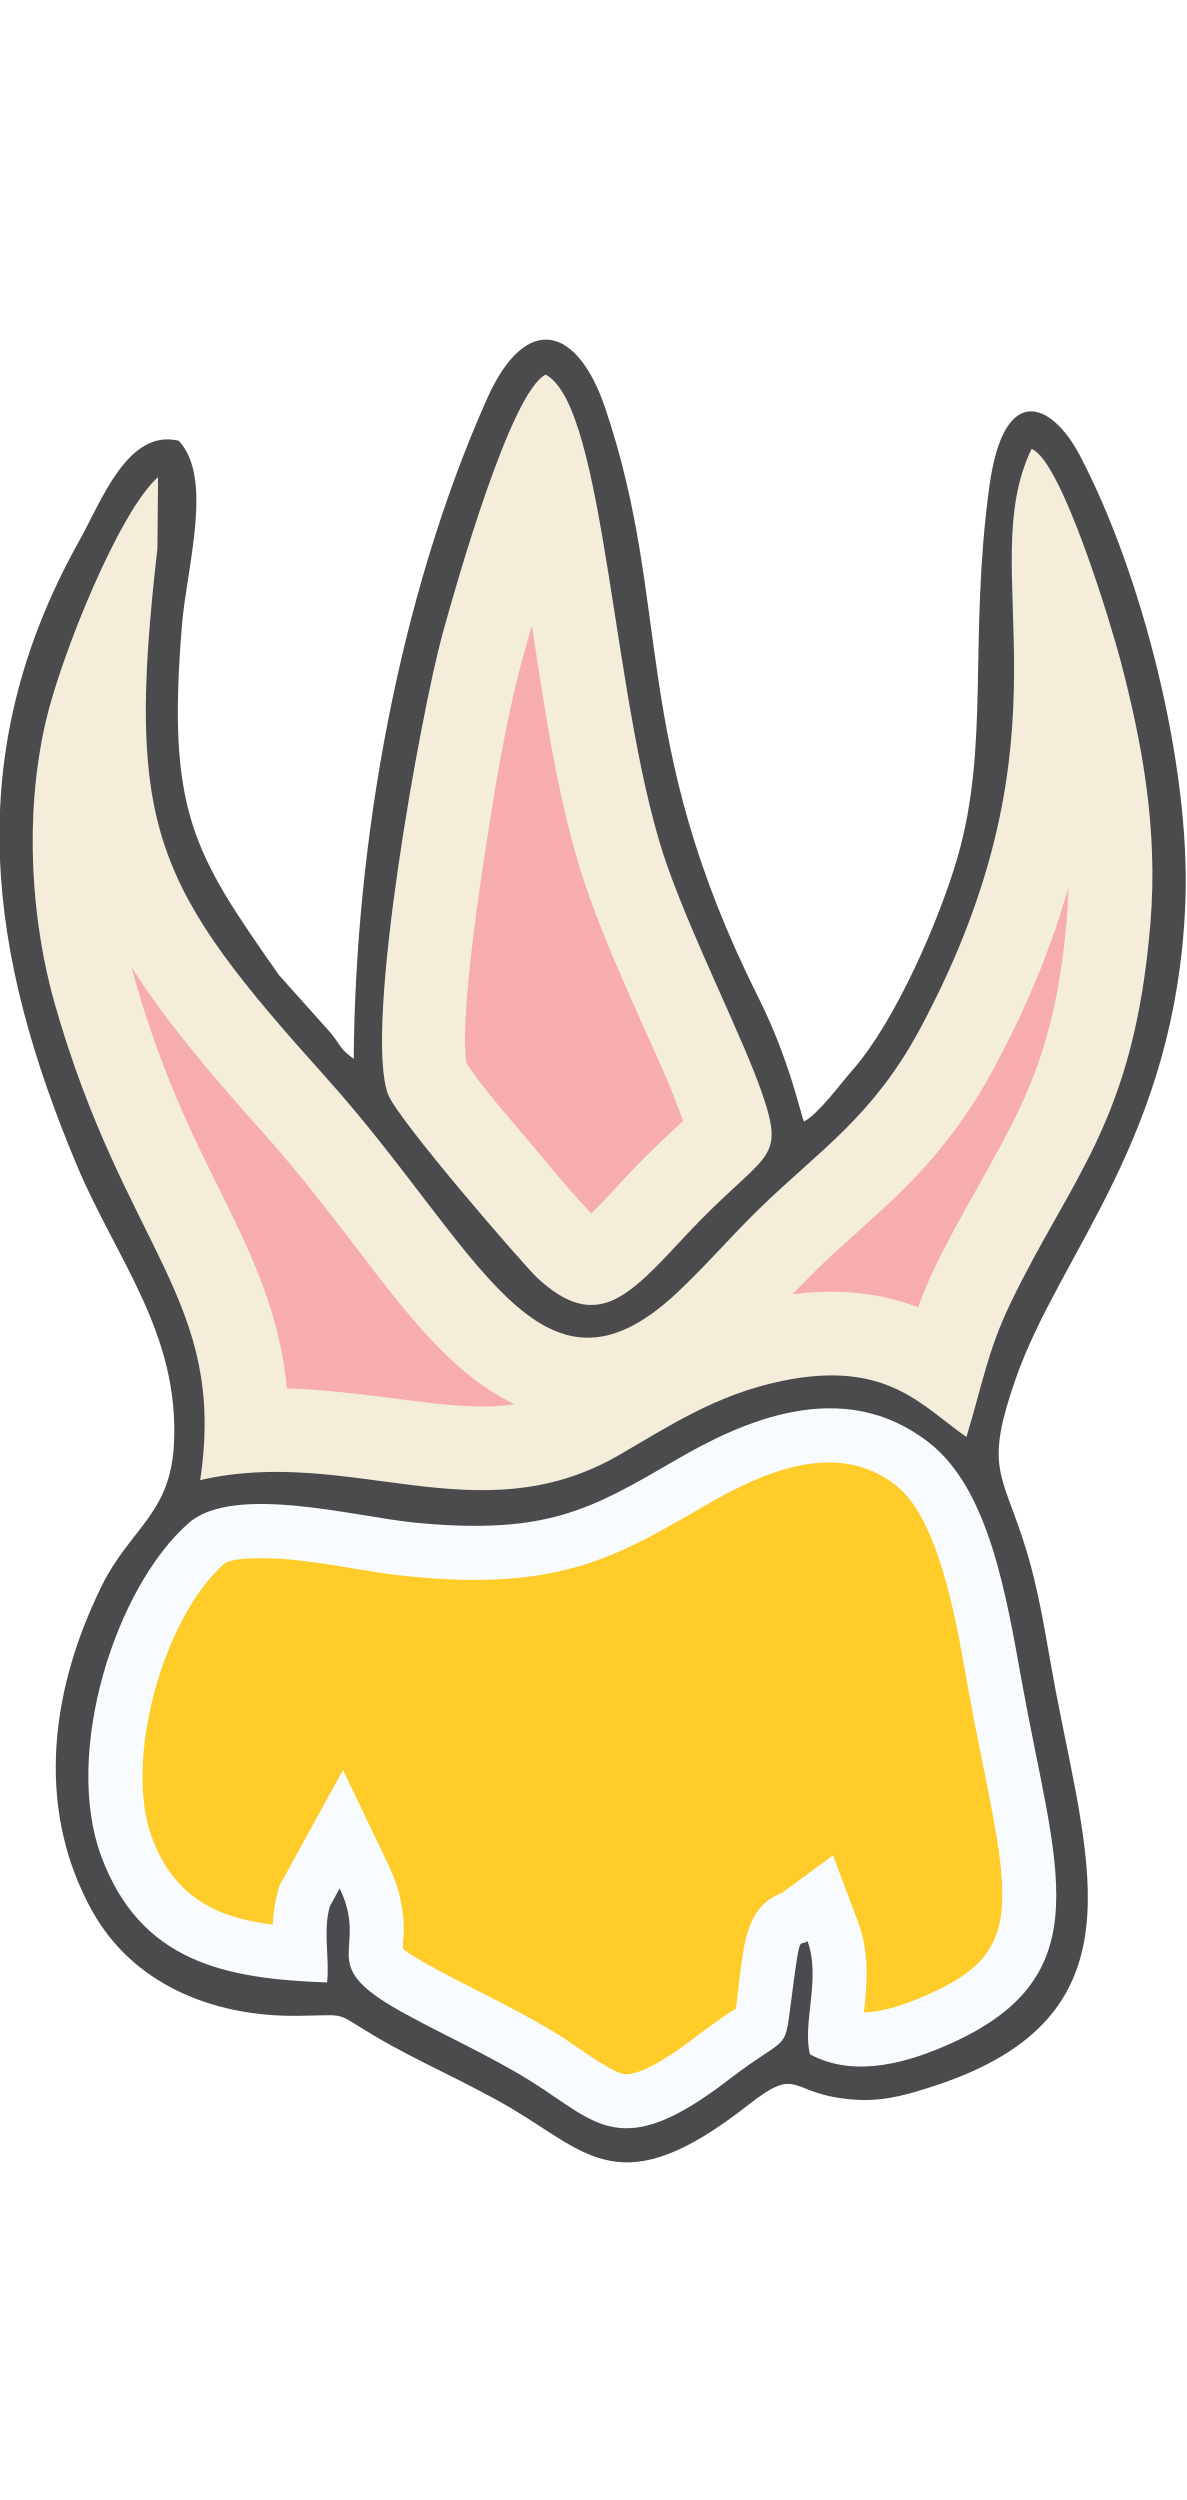
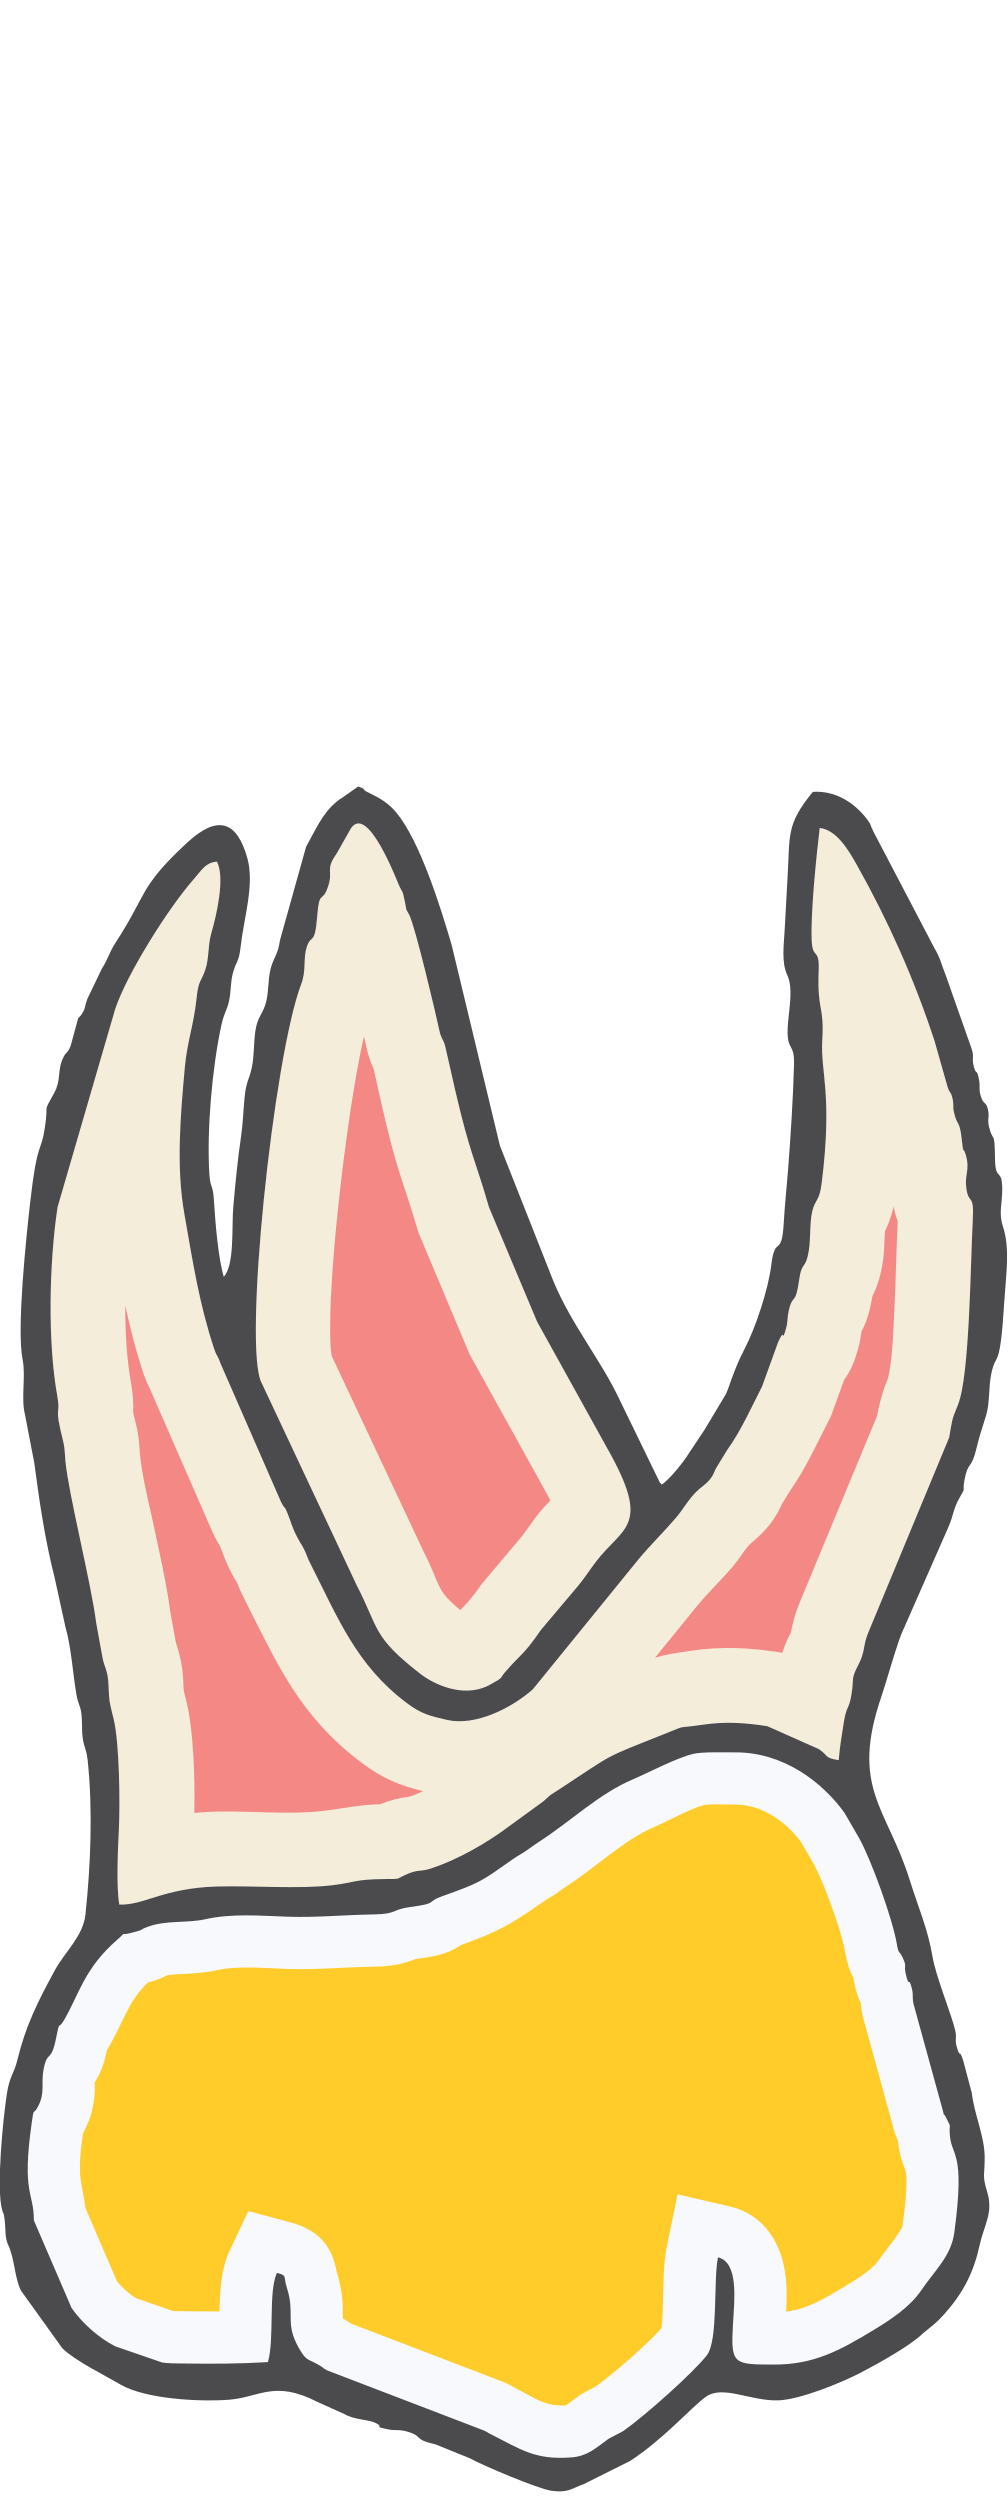
- <svg xmlns="http://www.w3.org/2000/svg" xml:space="preserve" width="979px" height="2062px" version="1.1" style="shape-rendering:geometricPrecision; text-rendering:geometricPrecision; image-rendering:optimizeQuality; fill-rule:evenodd; clip-rule:evenodd" viewBox="0 0 979 2063.17">
+ <svg xmlns="http://www.w3.org/2000/svg" xml:space="preserve" width="831px" height="2062px" version="1.1" style="shape-rendering:geometricPrecision; text-rendering:geometricPrecision; image-rendering:optimizeQuality; fill-rule:evenodd; clip-rule:evenodd" viewBox="0 0 831 2062.4">
  <defs>
    <style type="text/css">
   
    .fil4 {fill:#4B4B4D}
    .fil1 {fill:#FFCC29}
-     .fil3 {fill:#F7ADAF}
-     .fil2 {fill:#F3EDD9}
-     .fil0 {fill:#F8FBFF}
+     .fil3 {fill:#F48884}
+     .fil2 {fill:#F4EDDA}
+     .fil0 {fill:#F8F9FD}
   
  </style>
  </defs>
  <g id="pulpotomy">
-     <path id="crown" class="fil0" d="M668.24 1695.4c38.12,20.58 83.95,5.44 115.79,-8.82 126.19,-56.47 86.57,-145.23 59.03,-298.39 -13.15,-73.12 -27.24,-158.32 -75.85,-196.98 -72.48,-57.64 -157.84,-16.48 -209.68,13.64 -69.72,40.51 -106.14,62.48 -216.46,51.64 -47.63,-4.68 -148.48,-32.23 -185.72,0.51 -60.84,53.46 -103.54,189.93 -72.14,274.71 32.33,87.26 101.75,101.4 186.41,104.34 2.29,-19.54 -3.55,-42.4 2.29,-62.82l8.15 -14.85c25.09,52.48 -22.01,61.24 50.39,101.54 36.78,20.48 73.95,36.61 108.79,58.54 53.22,33.49 73.23,66.05 161.42,-1.85 53.41,-41.11 45.63,-18.87 53.19,-74.77 6.58,-48.72 5.12,-34.61 12.26,-39.86 11.39,30.4 -4.62,68.6 2.13,93.42z" />
-     <g id="_1750673615104">
-       <path class="fil1" d="M712.6 1660.82c18.65,-0.58 39.3,-8.71 53.21,-14.94 36.2,-16.2 58.8,-33.71 60.84,-74.47 1.17,-23.25 -3.15,-49.09 -7.32,-71.91 -6.31,-34.55 -13.94,-68.83 -20.16,-103.42 -8.38,-46.61 -22.14,-140.08 -59.72,-169.96 -49.58,-39.43 -112.11,-10.26 -159.51,17.29 -33.37,19.39 -65.58,38.46 -102.95,49.34 -45.67,13.29 -93.36,12.73 -140.29,8.12 -31.6,-3.11 -62.92,-10.43 -94.77,-13.58 -10.73,-1.07 -48.3,-3.61 -57.18,3.23 -50.16,44.09 -83.23,162.23 -59.72,225.7 18.89,50.98 55.31,66.57 99.78,72.13 0.41,-9.2 1.62,-18.28 4.23,-27.4l1.37 -4.8 52.38 -95.43 37.5 78.43c7.79,16.28 12.24,32.94 12.64,51.02 0.13,5.85 -0.67,12.15 -0.85,17.91 5.4,4.58 15.7,10.45 20.06,12.88 36.77,20.46 75.13,37.27 110.85,59.76 10.49,6.6 40.07,28.97 51.29,30.87 15.42,2.61 48.34,-21.97 59.18,-30.31 9.18,-7.07 18.53,-13.79 28.16,-20.22 1.69,-1.13 3.59,-2.32 5.47,-3.54 1.09,-7.14 1.72,-15.42 2.56,-21.65 3.86,-28.59 5.17,-62.62 35.34,-73.71l42.22 -31 20.66 55.18c8.26,22.05 7.94,44.29 5.58,67.3 -0.17,1.72 -0.49,4.27 -0.85,7.18z" />
+     <path id="crown" class="fil0" d="M592.21 1862.22c17.23,4 13.57,35.15 12.42,54.51 -2.03,34.18 0.24,33.89 34.18,33.93 32.15,0.04 53.61,-11.43 80.44,-27.65 15.39,-9.3 31.16,-19.58 40.79,-33.78 11.02,-16.23 24.51,-27.99 27.12,-47.34 9.18,-67.89 -2.19,-62.28 -3.64,-80.31 -0.96,-11.83 1.84,-4.28 -2.71,-13.81 -3.78,-7.91 -0.84,2.2 -3.12,-6.76l-23.58 -85.73c-2.15,-7.04 -0.35,-8.49 -1.97,-14.95 -2.73,-10.85 -2.1,0.67 -4.96,-11.68 -1.93,-8.37 1.29,-5.18 -2.62,-13.75 -2.76,-6.07 -3.24,-1.94 -4.81,-11.24 -3.52,-20.86 -21.02,-68.95 -30.83,-86.83l-12.28 -21.21c-18.59,-25.94 -50.92,-50.16 -90.06,-49.97 -8.72,0.04 -26.9,-0.61 -34.7,1.23 -14.09,3.34 -36.55,15.36 -50.18,21.17 -28.03,11.96 -51.49,34.9 -77.07,51.33 -4.58,2.95 -6.37,4.51 -10.66,7.43 -4.41,3 -7.07,4.22 -10.94,6.94 -26.78,18.81 -26.48,19.21 -58.63,30.68 -13.49,4.82 -2.11,5.6 -26.28,8.83 -15.17,2.04 -10.13,5.77 -30.38,6.08 -23.58,0.36 -47.51,2.69 -70.29,1.88 -23.78,-0.85 -46.53,-2.79 -68.21,2.09 -14.87,3.35 -32.09,0.65 -47.01,6.08 -9.57,3.48 -0.76,1.68 -13.4,5 -12.32,3.24 -2.94,-2.2 -11.79,5.46 -27.97,24.21 -31.78,45.54 -44.6,67.18 -4.14,7 -3.54,0.09 -5.8,12.13 -4.46,23.8 -7.34,11.27 -10.63,27.28 -2.57,12.51 1.57,19.74 -4.96,31.8 -3.93,7.25 -3.01,-0.83 -4.99,13.18 -8.3,58.7 1.82,56.68 1.81,80.34l31.15 72.34c8.72,12.24 21.82,24.25 35.98,31.53l38.81 13.37c3.95,0.75 12.68,0.7 17.13,0.77 23.59,0.33 46.33,0.32 70.01,-1.13 5.57,-19.25 0.14,-58.19 7.44,-73.62 8.95,2.4 4.95,2.27 8.3,12.69 6.91,21.51 -2.14,28.52 9.87,49.47 6.42,11.2 6.97,8.21 17.05,14.24 4.09,2.45 1.72,1.63 5.99,3.98l129.47 49.63c5.26,2.52 1.23,0.86 6.64,3.57 23.93,12.02 35.66,20.98 65.7,18.64 13.01,-1.02 19.52,-7.34 29.12,-14.27 0.43,-0.31 1,-0.8 1.45,-1.09l11.94 -6.26c17.54,-12.26 57.64,-47.91 69.1,-62.58 9.58,-12.28 5.23,-61.54 9.19,-80.82z" />
+     <g id="_3232302369904">
+       <path class="fil1" d="M736.03 1752.02l-23.33 -84.84c-1.54,-5.19 -2.28,-9.68 -2.63,-14.63 -2.1,-4.39 -3.71,-9.16 -4.87,-14.18 -0.56,-2.43 -1,-4.78 -1.3,-7.12 -3.51,-6.18 -5.34,-12.71 -6.64,-20.41 -2.92,-17.29 -17.35,-57.08 -25.91,-72.9l-10.84 -18.73c-12.5,-16.66 -32.31,-30.57 -53.72,-30.46 -7.52,0.03 -18.29,-0.71 -25.72,0.25 -12.05,3.09 -30.52,13.59 -42.46,18.68 -23.54,10.05 -48.42,33.66 -70.69,47.96 -3.3,2.12 -6.44,4.57 -9.7,6.79 -3.39,2.31 -7.13,4.27 -10.41,6.58 -26.84,18.85 -36.99,24.56 -67.6,35.54 -11.27,7.78 -22.55,9.57 -36.37,11.42 -0.3,0.05 -0.63,0.09 -0.94,0.14 -12.56,4.77 -20.82,6.11 -34.51,6.32 -24.21,0.36 -48.21,2.72 -72.48,1.85 -17.67,-0.63 -39.97,-2.8 -57.22,1.08 -10.32,2.32 -20.2,2.69 -30.67,3.24 -2.61,0.14 -7.84,0.32 -10.6,1.14 -4.93,2.73 -9.88,4.25 -15.55,5.78 -16.65,16.07 -20.46,33.39 -32.35,53.47 -0.43,0.73 -0.87,1.44 -1.32,2.15 -2.08,9.94 -4.82,18.63 -10.17,26.73 -0.01,1.98 0.09,4.31 0.07,5.54 -0.27,12.78 -3.04,24.07 -9.17,35.37 -0.17,0.32 -0.35,0.64 -0.53,0.96 -1.61,11.54 -3.63,27.4 -1.94,38.5 1.33,8.74 3.08,15.36 3.95,23.36l26.1 60.61c4.38,5.3 10.14,10.42 15.96,13.86l30.57 10.53c2.82,0.11 5.8,0.04 8.51,0.08 9.82,0.14 19.63,0.22 29.44,0.14 0.34,-16.82 1.18,-34.86 8.44,-50.22l15.39 -32.55 34.76 9.35c22.28,6 34.32,18.66 38.17,41.24 3.09,9.66 4.68,19.13 4.97,29.25 0.07,2.63 -0.15,6.09 0.05,8.85 0.98,0.54 1.97,1.11 2.97,1.71 1.34,0.8 2.63,1.62 3.88,2.47l126.49 48.49 1.56 0.75c2.53,1.21 4.89,2.41 7.19,3.84 0.07,0.03 0.13,0.06 0.2,0.1 15.99,8.03 24.1,15.27 41.72,14.26 2.54,-1.61 5.57,-4.14 7.95,-5.91 1.16,-0.89 2.32,-1.75 3.55,-2.56l1.78 -1.17 11.25 -5.91c14.88,-10.77 41.25,-33.44 54.24,-48.11 1.12,-7.1 1.16,-17.85 1.32,-23.8 0.4,-14.03 0.31,-29.64 3.13,-43.35l8.89 -43.28 43.05 9.97c28.8,6.68 43.4,31.27 46.24,59.09 0.96,9.36 0.72,18.47 0.21,27.66 18.1,-2.28 32.2,-10.97 48.57,-20.86 8.2,-4.96 22.12,-13.28 27.43,-21.1 2.98,-4.39 19.48,-24.57 20.07,-28.92 1.4,-10.35 4.72,-34.13 2.62,-44.58 -0.29,-1.44 -1.04,-3.13 -1.54,-4.49 -2.62,-7.14 -4.28,-13.95 -4.94,-21.53 -1.66,-3.3 -3.01,-6.98 -3.97,-11.05 -0.19,-0.82 -0.39,-1.63 -0.6,-2.44z" />
    </g>
-     <path id="root" class="fil2" d="M37.5 595.43c-18.41,79.49 -11.51,166.71 7.52,233.34 58.15,203.64 142.2,243.9 119.91,392.71 123.92,-28.58 229.02,46.69 345.59,-20.62 40.99,-23.67 79.97,-49.92 134.42,-61.2 86.4,-17.89 115.25,20.36 152.32,46.22 13.07,-42.78 17.4,-70.59 35.83,-109.19 50.24,-105.22 102.38,-150.05 116,-314.4 6.53,-78.81 -7.05,-149.97 -24.7,-217.35 -7.47,-28.54 -48.56,-165.22 -73.36,-174.43 -48.8,101.81 40.96,230.23 -91.92,478.36 -38.96,72.75 -83.4,100.64 -132.22,148.15 -24.85,24.19 -45,47.98 -68.91,70.31 -113.46,105.92 -163.04,-37.59 -288.84,-177.67 -142.56,-158.76 -166.14,-204.61 -139.54,-436.76l0.57 -59.14c-32.22,28.38 -80.15,147.59 -92.67,201.67zm412.56 -286.26c-28.94,14.39 -73.6,172.35 -84.76,212.63 -18.21,65.78 -65.77,327.48 -45.28,381.4 7.91,20.84 112.4,141.38 122.83,151.11 50,46.61 76.78,14.52 123.26,-35.22 65.44,-70.03 82.81,-58.39 62.2,-117.73 -15.83,-45.59 -54.2,-120.49 -77.29,-184.94 -46.37,-129.43 -50.71,-380.27 -100.96,-407.25z" />
-     <g id="_1750673609680">
-       <path class="fil3" d="M881.54 732.06c-14.24,50.44 -34.77,99.44 -61.54,149.42 -20.21,37.74 -44.27,69.69 -74.54,99.86 -22.68,22.61 -47.45,42.87 -70.39,65.19 -7.26,7.07 -14.31,14.32 -21.3,21.63 35.26,-4.55 70.13,-2.24 103.63,10.74 3.82,-10.5 8.15,-21.09 13.35,-31.98 22,-46.07 50.08,-88.76 71.51,-134.54 23.61,-50.44 33.4,-100.47 37.99,-155.8 0.68,-8.23 1.1,-16.4 1.29,-24.52zm-457.16 426.83c-18.15,-8.66 -36.12,-21.31 -53.75,-38.04 -27.35,-25.96 -51.2,-57.53 -74.1,-87.45 -25.46,-33.26 -50.77,-66.38 -78.78,-97.58 -47.87,-53.31 -83.58,-96.67 -109.42,-137.63 0.98,3.91 2.02,7.79 3.11,11.61 11.48,40.19 25.71,78.79 42.92,116.85 13.69,30.27 29.13,59.57 43.27,89.6 21.48,45.58 34.77,85.87 38.81,129.57 36.68,0.93 72.7,6.48 112.36,11.29 26.47,3.21 51.3,5.31 75.58,1.78zm14.26 -642.68c-2.77,9.69 -5.08,17.95 -6.76,24.02 -15.37,55.52 -25.68,121.25 -34.14,178.26 -4.67,31.5 -18.24,124.9 -13.06,158.87 12.95,20.25 36.69,46.82 51.38,64.32 16.16,19.25 34.03,41.41 51.64,59.72 10.08,-9.54 22.42,-23.57 27.93,-29.47 13.46,-14.4 27.41,-28.01 41.88,-41.38 1.77,-1.63 3.83,-3.45 5.96,-5.35 -0.15,-0.4 -0.28,-0.8 -0.42,-1.18 -9.29,-26.78 -22.22,-54.02 -33.77,-79.96 -15.29,-34.34 -30.61,-68.94 -43.29,-104.34 -24.73,-69.01 -36.03,-150.37 -47.35,-223.51z" />
+     <path id="root" class="fil2" d="M178.84 710.77c-9.76,1.11 -12.07,6.59 -18.99,14.41 -20.89,23.62 -55.06,78.02 -64.85,107.05l-47.62 163.69c-7.05,47.1 -8.12,111.21 -0.3,155.18 3.47,19.55 -3.48,4.24 5.26,39.34 0.96,3.84 1.29,12.14 1.54,14.82 2.51,27.14 21.17,100.15 25.42,133.69l4.87 26.85c1.75,10.79 4.83,10.76 5.33,25.6 0.48,14.47 1.6,15.82 4.26,27.08 4.68,19.79 5.28,69.03 4.23,90.46 -0.82,16.81 -2.26,47.33 0.34,62.2 20.01,1.04 36.03,-13.58 80.68,-14.87 28.73,-0.82 67.67,2.27 94.94,-1.01 18.75,-2.26 18.28,-4.92 43.27,-5.12 14.13,-0.11 8.72,0.3 17.71,-3.73 10.31,-4.61 11.15,-1.9 20.66,-5.03 21.83,-7.17 46.52,-21.28 64.51,-34.95l28.25 -20.55c7.56,-6.92 3.86,-3.82 13.22,-9.95 46.42,-30.39 34.13,-24.64 87.13,-45.73 19.32,-7.68 7.03,-3.87 30.76,-7.35 19.67,-2.9 35.79,-1.52 53.46,1.18l42.41 18.86c8.06,5.26 4.31,7.33 16.51,9.16 0.91,-11.99 2.28,-18.08 3.75,-28.39 2.47,-17.41 4.4,-12.24 6.59,-24.85 2.61,-15.01 -0.8,-12.83 5.96,-25.6 5.59,-10.54 3.68,-16.15 8.08,-26.42l66.66 -160.76c3.04,-16.04 1.5,-12.86 7.29,-27.06 9.79,-24.04 10.33,-117.5 12.27,-153.12 1.18,-21.56 -3.34,-11.88 -5.28,-25.1 -1.77,-12.07 3.18,-15.3 -0.5,-27.96 -2.19,-7.55 -1.94,0.63 -3.24,-11.97 -1.8,-17.44 -3.82,-11.32 -6.5,-23.12 -1.33,-5.89 0.31,-6.11 -1.58,-12.95 -1.44,-5.19 -2.11,-2.15 -4.31,-10.2l-10.02 -35.34c-16.63,-51.01 -38.36,-99.71 -64.4,-145.97 -6.36,-11.31 -16.43,-28.69 -30.47,-30.19 -2.65,22.5 -7.67,70.37 -6.59,92.91 0.78,16.25 6.53,5.2 5.76,24.77 -1.37,34.62 4.75,27.6 2.94,57.75 -1.57,25.99 8.71,44.1 -0.49,117.72 -1.88,15 -5.32,12.96 -7.74,22.98 -2.19,9.06 -1.29,22.43 -2.78,32.04 -2.66,17.2 -5.78,8.14 -8.1,24.91 -3,21.57 -5.16,10.42 -8.57,25.14 -1.12,4.8 -0.79,9.72 -2.14,14.46 -4.16,14.51 -0.22,-2.78 -6.61,11.56l-13.23 36.53c-7.79,15.13 -17.58,37.01 -28.61,52.1l-8.97 14.65c-1.77,3.19 -2.15,4.86 -3.42,7.03 -3.92,6.66 -9.63,8.74 -15.37,15.27 -6.52,7.41 -9.19,12.84 -14.67,19.25 -9.61,11.28 -21.28,22.64 -30.76,34.09l-87.3 107.41c-17.26,15.3 -47.19,30.66 -70.91,25.22 -14.59,-3.35 -21.23,-5.03 -33.11,-13.93 -41.53,-31.13 -56.7,-70.02 -79.72,-115.42 -2.36,-4.66 -2.54,-6.22 -4.37,-10.09 -2.52,-5.35 -2.61,-4.39 -6.16,-11.08 -4.65,-8.75 -4.99,-12.38 -8.28,-20.31 -3.16,-7.62 -1.27,-1.23 -5.14,-8.88l-50.17 -114.82c-0.19,-0.58 -0.4,-1.26 -0.61,-1.82 -1.59,-4.27 -2.37,-3.53 -4.45,-9.79 -12.4,-37.36 -17.65,-72.22 -24.54,-111.15 -6.95,-39.27 -3.21,-81.16 0.33,-120.69 1.93,-21.51 7.45,-35.32 9.75,-57.57 1.57,-15.2 3.86,-13.31 7.21,-23.37 3.17,-9.49 2.04,-20.27 4.95,-30.19 4.09,-13.89 11.59,-45.78 4.57,-58.96zm110.64 -27.52l-11.81 20.85c-10.02,14.18 -2.36,13.55 -7.27,27.76 -4.71,13.66 -7.07,1.59 -8.79,23.88 -1.92,25.13 -5.04,14.21 -8.7,25.73 -3.06,9.65 -0.16,19 -4.54,30.51 -22.85,60.03 -48.35,301.9 -32.43,329.26l78.05 166.13c18.98,36.74 12.8,42.34 52.4,73.26 11.36,8.88 35.03,20.06 55.82,10.22 0.51,-0.24 1.14,-0.64 1.64,-0.9 12.15,-6.53 8.14,-5.18 12.6,-10.36 14.15,-16.41 14.72,-13.23 29.72,-34.99l30.86 -36.59c5.08,-6.18 8.85,-12.15 14.41,-19.5 21.58,-28.52 44.73,-28.42 13.1,-87.1l-60.83 -109.79c-0.27,-0.46 -0.58,-1.11 -0.83,-1.59l-39.58 -94.17c-11.45,-39.79 -15.37,-42.83 -27.78,-96.09l-8.39 -36.99c-1.83,-6.25 -3.2,-5.53 -4.69,-12.47 -2.8,-13.02 -19.95,-86.18 -24.99,-95.73 -3.46,-6.56 -1.58,-1.46 -3.49,-10.52 -2.24,-10.63 -1.25,-6.08 -4.37,-12.54 -2.2,-4.56 -26.09,-68.51 -40.11,-48.27z" />
+     <g id="_3232302353056">
+       <path class="fil3" d="M103.25 1076.94c-0.08,22.43 1.31,44.64 4.64,63.35 1.53,8.6 2.3,16.3 1.85,24.61 0.7,3.54 1.71,7.28 2.53,10.61 2.08,8.3 2.48,16 3.12,24.22 1.64,17.66 7.18,39.41 10.96,57.09 5.06,23.76 10.83,48.56 14,72.65l4.62 25.43c3.96,12.17 5.82,21.26 6.26,34.44 0.05,1.71 0.08,3.69 0.29,5.41 0.65,3.14 1.61,6.39 2.35,9.52 5.69,24.09 6.96,61.89 6.36,91.32 5.62,-0.54 11.27,-0.89 17,-1.05 28.64,-0.83 61.49,2.75 89.33,-0.6 17.1,-2.06 28.93,-5.04 46.88,-5.5 8.33,-3.39 15.81,-5.24 24.81,-6.39 3.47,-1.23 7.07,-2.72 10.69,-4.4 -19.48,-4.81 -33.13,-10.3 -50.5,-23.32 -51.69,-38.72 -69.85,-81.82 -97.78,-136.92 -1.98,-3.9 -3.52,-7.62 -5.14,-11.62 -1.69,-2.79 -3.29,-5.57 -4.84,-8.48 -4.16,-7.83 -6.41,-14.57 -9.35,-22.05 -1.65,-2.62 -3.19,-5.38 -4.66,-8.29l-0.78 -1.54 -51.99 -118.99 -0.13 -0.39c-2.32,-4.46 -4.18,-8.95 -5.82,-13.89 -6.12,-18.44 -10.76,-36.77 -14.7,-55.22zm436.98 290.67c9.58,-2.99 16.5,-3.85 30.26,-5.87 24.78,-3.64 47.21,-2.51 71.75,1.23l3.09 0.47c1.78,-5.72 4.15,-11.18 7,-16.77 1.86,-8.48 3.34,-15.27 6.94,-23.78l64.14 -154.69c2.23,-11.36 4.12,-18.97 9.02,-31.2 3.9,-14.55 4.64,-43.12 5.38,-58.21 1.15,-23.76 1.52,-47.59 2.7,-71.32 -1.44,-3.84 -2.57,-7.82 -3.44,-11.99 -1.58,7.05 -3.81,13.48 -7.06,20.21 -0.69,8.14 -0.41,16.4 -1.73,24.97 -1.65,10.63 -4.15,19.8 -8.68,28.71 -1.73,10.71 -4.25,20.21 -9.07,29.3 -0.57,4.64 -1.28,9.02 -2.72,14.05 -1.42,4.96 -2.89,9.78 -5.05,14.49 -1.85,4.07 -4.05,7.8 -6.52,11.18l-10.92 30.18 -1.82 3.52c-10.25,19.92 -19.03,39.64 -32.02,58.01l-6.33 10.32c-1.32,2.92 -2.67,5.68 -4.34,8.51 -6.98,11.87 -13.46,17.4 -23.05,25.7 -4.54,5.41 -8.4,11.93 -13.2,17.56 -9.59,11.25 -20.59,21.6 -29.84,32.98l-34.49 42.44zm-240.04 -512.74c-14.96,64.87 -32.74,221.52 -26.74,263.51l75.98 161.74c14.72,28.82 9.32,30.99 30.31,48.12 5.33,-5.68 10.23,-10.94 15.56,-18.68l1.71 -2.48 32.53 -38.56c4.42,-5.42 8.39,-11.66 12.64,-17.28 3.78,-4.99 7.76,-9.25 11.72,-13.43 -1.28,-2.55 -2.57,-4.95 -3.56,-6.78l-60.56 -109.31c-0.57,-1.02 -1.11,-2.04 -1.64,-3.08l-1.16 -2.19 -42.03 -100.02 -1 -3.49c-4,-13.9 -8.63,-27.33 -13.07,-41.05 -6.23,-19.27 -11.11,-38.71 -15.6,-58.45l-7.23 -31.91c-2.69,-5.87 -4.58,-11.64 -6,-18.25 -0.6,-2.8 -1.22,-5.61 -1.86,-8.41z" />
    </g>
-     <path id="outline" class="fil4" d="M668.24 1695.4c-6.75,-24.82 9.26,-63.02 -2.13,-93.42 -7.14,5.25 -5.68,-8.86 -12.26,39.86 -7.56,55.9 0.22,33.66 -53.19,74.77 -88.19,67.9 -108.2,35.34 -161.42,1.85 -34.84,-21.93 -72.01,-38.06 -108.79,-58.54 -72.4,-40.3 -25.3,-49.06 -50.39,-101.54l-8.15 14.85c-5.84,20.42 0,43.28 -2.29,62.82 -84.66,-2.94 -154.08,-17.08 -186.41,-104.34 -31.4,-84.78 11.3,-221.25 72.14,-274.71 37.24,-32.74 138.09,-5.19 185.72,-0.51 110.32,10.84 146.74,-11.13 216.46,-51.64 51.84,-30.12 137.2,-71.28 209.68,-13.64 48.61,38.66 62.7,123.86 75.85,196.98 27.54,153.16 67.16,241.92 -59.03,298.39 -31.84,14.26 -77.67,29.4 -115.79,8.82zm-218.18 -1386.23c50.25,26.98 54.59,277.82 100.96,407.25 23.09,64.45 61.46,139.35 77.29,184.94 20.61,59.34 3.24,47.7 -62.2,117.73 -46.48,49.74 -73.26,81.83 -123.26,35.22 -10.43,-9.73 -114.92,-130.27 -122.83,-151.11 -20.49,-53.92 27.07,-315.62 45.28,-381.4 11.16,-40.28 55.82,-198.24 84.76,-212.63zm400.97 61.34c24.8,9.21 65.89,145.89 73.36,174.43 17.65,67.38 31.23,138.54 24.7,217.35 -13.62,164.35 -65.76,209.18 -116,314.4 -18.43,38.6 -22.76,66.41 -35.83,109.19 -37.07,-25.86 -65.92,-64.11 -152.32,-46.22 -54.45,11.28 -93.43,37.53 -134.42,61.2 -116.57,67.31 -221.67,-7.96 -345.59,20.62 22.29,-148.81 -61.76,-189.07 -119.91,-392.71 -19.03,-66.63 -25.93,-153.85 -7.52,-233.34 12.52,-54.08 60.45,-173.29 92.67,-201.67l-0.57 59.14c-26.6,232.15 -3.02,278 139.54,436.76 125.8,140.08 175.38,283.59 288.84,177.67 23.91,-22.33 44.06,-46.12 68.91,-70.31 48.82,-47.51 93.26,-75.4 132.22,-148.15 132.88,-248.13 43.12,-376.55 91.92,-478.36zm-559.4 503.35c-12.97,-9.63 -9.63,-10.45 -20.1,-22.68l-41.45 -46.33c-71.15,-101.24 -92.92,-134.91 -80.12,-289.84 3.87,-46.76 26.13,-120.81 -2.76,-151.28 -42.06,-10.17 -63.87,50.06 -81.71,81.9 -99.98,178.4 -75.05,343.02 -2.16,516.49 32.46,77.24 84.79,138.66 79.91,230.09 -3.06,57.49 -36.36,69.37 -59.61,116.65 -46.55,94.64 -51.54,190.01 -7.61,268.59 32.86,58.8 97.35,86.96 169.29,86.15 43.31,-0.49 29.04,-3.82 63.14,16.38 36.8,21.81 76.39,38.27 112.54,59.54 63.82,37.54 91.36,79.87 195.46,-1.81 45.55,-35.74 31.92,-7.53 92.23,-4.73 23.22,1.08 44.5,-5.72 64.07,-12.21 169.17,-56.11 126.41,-178.1 98.48,-324 -8.89,-46.45 -13.25,-83.52 -27.37,-126.54 -18.35,-55.88 -31.05,-60.46 -5.83,-132.62 36.27,-103.75 132.38,-198.55 139.94,-392.95 4.43,-113.65 -36.05,-272.09 -87.37,-369.31 -22.65,-42.89 -62.54,-61.46 -74.44,26.39 -17.22,127.15 0.68,213.28 -26.44,306.55 -14.62,50.3 -50.84,134.23 -86.14,174.46 -10.68,12.16 -28.26,36.36 -40.33,42.79 -3.04,-6.38 -11.52,-50.06 -37.83,-102.68 -107.06,-214.01 -70.26,-320.94 -126.4,-486.59 -22.62,-66.74 -65.12,-79.54 -97.44,-7.01 -73.42,164.78 -108.57,366.93 -109.95,544.6z" />
+     <path id="outline" class="fil4" d="M592.21 1862.22c-3.96,19.28 0.39,68.54 -9.19,80.82 -11.46,14.67 -51.56,50.32 -69.1,62.58l-11.94 6.26c-0.45,0.29 -1.02,0.78 -1.45,1.09 -9.6,6.93 -16.11,13.25 -29.12,14.27 -30.04,2.34 -41.77,-6.62 -65.7,-18.64 -5.41,-2.71 -1.38,-1.05 -6.64,-3.57l-129.47 -49.63c-4.27,-2.35 -1.9,-1.53 -5.99,-3.98 -10.08,-6.03 -10.63,-3.04 -17.05,-14.24 -12.01,-20.95 -2.96,-27.96 -9.87,-49.47 -3.35,-10.42 0.65,-10.29 -8.3,-12.69 -7.3,15.43 -1.87,54.37 -7.44,73.62 -23.68,1.45 -46.42,1.46 -70.01,1.13 -4.45,-0.07 -13.18,-0.02 -17.13,-0.77l-38.81 -13.37c-14.16,-7.28 -27.26,-19.29 -35.98,-31.53l-31.15 -72.34c0.01,-23.66 -10.11,-21.64 -1.81,-80.34 1.98,-14.01 1.06,-5.93 4.99,-13.18 6.53,-12.06 2.39,-19.29 4.96,-31.8 3.29,-16.01 6.17,-3.48 10.63,-27.28 2.26,-12.04 1.66,-5.13 5.8,-12.13 12.82,-21.64 16.63,-42.97 44.6,-67.18 8.85,-7.66 -0.53,-2.22 11.79,-5.46 12.64,-3.32 3.83,-1.52 13.4,-5 14.92,-5.43 32.14,-2.73 47.01,-6.08 21.68,-4.88 44.43,-2.94 68.21,-2.09 22.78,0.81 46.71,-1.52 70.29,-1.88 20.25,-0.31 15.21,-4.04 30.38,-6.08 24.17,-3.23 12.79,-4.01 26.28,-8.83 32.15,-11.47 31.85,-11.87 58.63,-30.68 3.87,-2.72 6.53,-3.94 10.94,-6.94 4.29,-2.92 6.08,-4.48 10.66,-7.43 25.58,-16.43 49.04,-39.37 77.07,-51.33 13.63,-5.81 36.09,-17.83 50.18,-21.17 7.8,-1.84 25.98,-1.19 34.7,-1.23 39.14,-0.19 71.47,24.03 90.06,49.97l12.28 21.21c9.81,17.88 27.31,65.97 30.83,86.83 1.57,9.3 2.05,5.17 4.81,11.24 3.91,8.57 0.69,5.38 2.62,13.75 2.86,12.35 2.23,0.83 4.96,11.68 1.62,6.46 -0.18,7.91 1.97,14.95l23.58 85.73c2.28,8.96 -0.66,-1.15 3.12,6.76 4.55,9.53 1.75,1.98 2.71,13.81 1.45,18.03 12.82,12.42 3.64,80.31 -2.61,19.35 -16.1,31.11 -27.12,47.34 -9.63,14.2 -25.4,24.48 -40.79,33.78 -26.83,16.22 -48.29,27.69 -80.44,27.65 -33.94,-0.04 -36.21,0.25 -34.18,-33.93 1.15,-19.36 4.81,-50.51 -12.42,-54.51zm-302.73 -1178.97c14.02,-20.24 37.91,43.71 40.11,48.27 3.12,6.46 2.13,1.91 4.37,12.54 1.91,9.06 0.03,3.96 3.49,10.52 5.04,9.55 22.19,82.71 24.99,95.73 1.49,6.94 2.86,6.22 4.69,12.47l8.39 36.99c12.41,53.26 16.33,56.3 27.78,96.09l39.58 94.17c0.25,0.48 0.56,1.13 0.83,1.58l60.83 109.8c31.63,58.68 8.48,58.58 -13.1,87.1 -5.57,7.35 -9.33,13.32 -14.41,19.5l-30.86 36.59c-15,21.76 -15.57,18.58 -29.72,34.99 -4.45,5.17 -0.45,3.83 -12.6,10.36 -0.5,0.26 -1.13,0.66 -1.64,0.9 -20.79,9.84 -44.46,-1.34 -55.82,-10.22 -39.6,-30.92 -33.42,-36.52 -52.4,-73.26l-78.05 -166.13c-15.92,-27.36 9.58,-269.23 32.43,-329.26 4.38,-11.51 1.48,-20.86 4.54,-30.51 3.66,-11.52 6.78,-0.6 8.7,-25.73 1.72,-22.29 4.08,-10.22 8.79,-23.88 4.91,-14.21 -2.75,-13.58 7.27,-27.76l11.81 -20.85zm-110.64 27.52c7.02,13.18 -0.48,45.07 -4.57,58.96 -2.91,9.92 -1.78,20.7 -4.95,30.19 -3.35,10.06 -5.64,8.17 -7.21,23.37 -2.3,22.25 -7.83,36.06 -9.75,57.57 -3.54,39.53 -7.28,81.42 -0.33,120.69 6.89,38.93 12.14,73.79 24.54,111.15 2.08,6.26 2.86,5.53 4.45,9.79 0.21,0.57 0.42,1.24 0.61,1.82l50.17 114.82c3.87,7.65 1.98,1.26 5.14,8.88 3.29,7.93 3.63,11.56 8.28,20.31 3.55,6.69 3.64,5.73 6.16,11.08 1.83,3.87 2.01,5.43 4.37,10.09 23.02,45.4 38.19,84.29 79.72,115.42 11.88,8.9 18.52,10.58 33.11,13.93 23.72,5.44 53.65,-9.92 70.91,-25.22l87.3 -107.41c9.48,-11.45 21.15,-22.81 30.76,-34.09 5.48,-6.41 8.14,-11.84 14.67,-19.25 5.74,-6.53 11.45,-8.61 15.37,-15.27 1.27,-2.17 1.65,-3.84 3.42,-7.03l8.97 -14.65c11.03,-15.09 20.82,-36.97 28.61,-52.1l13.23 -36.54c6.39,-14.33 2.45,2.96 6.61,-11.55 1.36,-4.74 1.02,-9.66 2.14,-14.46 3.41,-14.72 5.57,-3.57 8.57,-25.14 2.32,-16.77 5.44,-7.72 8.1,-24.91 1.48,-9.61 0.59,-22.98 2.78,-32.04 2.42,-10.02 5.86,-7.98 7.74,-22.98 9.2,-73.62 -1.08,-91.73 0.49,-117.72 1.81,-30.15 -4.31,-23.13 -2.94,-57.75 0.77,-19.57 -4.98,-8.52 -5.76,-24.77 -1.08,-22.54 3.94,-70.41 6.59,-92.91 14.04,1.5 24.11,18.88 30.47,30.2 26.04,46.25 47.77,94.95 64.4,145.96l10.02 35.34c2.2,8.05 2.87,5.01 4.31,10.2 1.89,6.84 0.25,7.06 1.58,12.95 2.68,11.8 4.7,5.68 6.5,23.12 1.3,12.6 1.05,4.42 3.24,11.97 3.68,12.66 -1.27,15.89 0.5,27.96 1.94,13.22 6.46,3.54 5.28,25.1 -1.94,35.62 -2.48,129.08 -12.27,153.12 -5.79,14.2 -4.25,11.02 -7.29,27.06l-66.66 160.76c-4.4,10.27 -2.49,15.88 -8.08,26.42 -6.76,12.77 -3.35,10.59 -5.96,25.6 -2.19,12.61 -4.12,7.44 -6.59,24.85 -1.47,10.31 -2.84,16.4 -3.75,28.39 -12.2,-1.83 -8.45,-3.9 -16.51,-9.16l-42.41 -18.86c-17.67,-2.7 -33.79,-4.08 -53.46,-1.19 -23.73,3.49 -11.44,-0.32 -30.76,7.36 -53,21.09 -40.71,15.34 -87.13,45.73 -9.36,6.13 -5.66,3.03 -13.22,9.95l-28.25 20.55c-17.99,13.67 -42.68,27.78 -64.51,34.95 -9.51,3.13 -10.35,0.42 -20.66,5.03 -8.99,4.03 -3.58,3.62 -17.71,3.73 -24.99,0.2 -24.53,2.86 -43.27,5.12 -27.27,3.28 -66.21,0.19 -94.94,1.02 -44.65,1.28 -60.67,15.9 -80.68,14.86 -2.6,-14.86 -1.16,-45.39 -0.34,-62.2 1.05,-21.44 0.45,-70.67 -4.23,-90.46 -2.66,-11.26 -3.78,-12.61 -4.26,-27.08 -0.5,-14.84 -3.58,-14.81 -5.33,-25.6l-4.87 -26.85c-4.25,-33.54 -22.91,-106.55 -25.42,-133.69 -0.25,-2.68 -0.58,-10.98 -1.54,-14.82 -8.74,-35.1 -1.79,-19.79 -5.26,-39.34 -7.82,-43.97 -6.75,-108.08 0.3,-155.18l47.62 -163.69c9.79,-29.03 43.96,-83.43 64.85,-107.05 6.92,-7.82 9.23,-13.3 18.99,-14.41zm5.66 342.51c-4.55,-15.24 -6.99,-44.83 -8.06,-62.59 -0.87,-14.4 -3.03,-9.93 -3.81,-22.3 -2.24,-35.46 2.25,-87.54 9.97,-122.9 2.34,-10.69 4.4,-11.24 6.29,-19.78 1.77,-8.04 1.02,-15.27 3.25,-23.32 2.88,-10.39 4.79,-7.93 6.3,-21.43 2.65,-23.69 11.55,-51.04 5.59,-72.75 -8.54,-31.13 -24.61,-36.31 -49.74,-13.03 -39.9,36.98 -32.57,41.73 -58.63,81.85 -5.92,9.12 -6.67,14.37 -11.81,22.25l-11.92 24.86c-2.53,7.07 -1.02,7.34 -5.24,13.41 -0.28,0.4 -0.86,0.89 -1.15,1.27 -0.27,0.37 -0.88,0.85 -1.15,1.22l-6.15 22.6c-2.87,7.69 -3.3,3.34 -6.78,11.27 -4.21,9.6 -1,17.02 -6.82,27.69 -10.17,18.65 -4.14,5.88 -7.83,29.45 -3.28,20.95 -6.07,9.02 -11.89,59.96 -3.37,29.43 -11.42,105.44 -6.33,130.76 2.74,13.59 -1.53,31.75 1.96,45.3l7.68 39.95c4.25,32.14 8.86,63.59 16.73,94.37l8.92 40.73c4.92,17.1 6.06,38.31 9.09,55.81 1.9,10.98 4.56,8.4 4.6,25.94 0.04,16.95 3.39,16.36 4.65,28.16 4.32,40.71 2.57,86 -1.78,127.15 -1.92,18.14 -16.71,30.58 -25.15,46 -14,25.58 -24.2,45.99 -30.93,73.82 -3.02,12.45 -6.35,13.02 -8.74,28.07 -3.03,19.17 -9.14,79.17 -3.76,96.73 1.63,5.3 0.58,-1.18 1.66,5.87 1.47,9.55 -0.03,15.8 3.25,22.58 5.21,10.8 5.17,26.94 10.38,37.32l34.18 47.63c10.51,10.37 35.12,22.4 47.95,29.93 20.17,11.85 64.62,14.49 89.91,12.52 24.6,-1.92 37.24,-16.49 72.69,1.89l22.15 9.97c9.32,5.31 19.33,4 26.52,7.73 6.6,3.42 -3.91,2.16 9.76,4.93 6.49,1.32 8.28,-0.35 15.9,1.9 13.54,4.01 3.77,6.06 22.98,10.43l28.16 11.42c11.01,6.11 56.56,25.28 67.26,26.82 14.3,2.05 16.96,-2.01 26.99,-5.5l38.17 -19.08c28.1,-18.28 50.1,-44.09 62.65,-53 13.92,-9.87 36.84,3.83 59.67,3.04 17.56,-0.61 50.83,-13.93 68.75,-23.29 14.1,-7.37 40.48,-22.06 50.34,-31.87l8.63 -7.07c2.98,-2.42 6.61,-6.08 9.11,-8.88 15.8,-17.74 24.39,-34.85 29.18,-57.01 3.52,-16.26 11.5,-26.6 6.24,-43.74 -4.43,-14.45 -1.97,-13.36 -2.11,-29.16 -0.16,-17.03 -8.63,-35.01 -10.59,-52.52l-7.13 -26.78c-3.3,-10.29 -2.16,-1.62 -4.82,-9.69 -2.69,-8.15 -0.11,-7.89 -1.71,-14.98 -2.95,-13.06 -16.1,-44.73 -18.85,-61.42 -3.64,-22.1 -11.9,-40.93 -18.69,-62.71 -18.67,-59.95 -49.44,-75.95 -23.3,-151.78 3.38,-9.81 13.7,-46.55 17.65,-54.2l37.41 -85.06c4.73,-10.65 3.7,-14.71 9.53,-24.83 5.41,-9.36 1.91,-3.44 3.79,-13.99 2.88,-16.15 5.83,-8.42 10.04,-26.76 2.63,-11.45 5.42,-18.42 7.89,-26.91 3.18,-10.92 1.9,-22.82 4.19,-33.99 4.07,-19.92 7.11,-0.51 10.79,-59.99 1.42,-22.84 4.97,-43.45 -1.27,-62.31 -3.52,-10.66 -0.34,-18.71 -0.42,-30.43 -0.13,-17.76 -5.72,-5.82 -5.97,-24.84 -0.33,-24.55 -1.46,-12.67 -4.82,-25.93 -1.89,-7.47 0.66,-8.37 -1.21,-15.54 -1.61,-6.16 -3.37,-2.78 -5.73,-10.31 -1.81,-5.74 -0.39,-7.57 -1.34,-12.99 -1.93,-11.08 -2.35,-2.93 -4.52,-11.87 -1.81,-7.48 0.86,-6.68 -1.9,-14.8l-21.25 -60.33c-3.45,-8.28 -4.12,-13.58 -9.13,-21.89l-50.41 -96.27c-3.3,-6.38 -1.4,-5.39 -5.8,-10.96 -9.52,-12.07 -24.76,-23.15 -44.18,-21.83 -22.35,27.1 -18.78,36.15 -20.83,70.01 -0.86,14.19 -1.61,28.36 -2.34,42.54 -0.73,14.2 -2.91,27.97 2.09,38.64 4.88,10.4 1.68,26.34 0.63,38.99 -2.11,25.47 5.46,14.95 4.93,34.74 -0.75,27.63 -2.83,60.23 -4.99,87.79 -1.11,14.2 -2.71,28.55 -3.48,42.69 -1.62,29.77 -7.24,9.3 -10.27,34.77 -2.37,19.98 -13.12,52.27 -21.9,69.03 -10,19.11 -13.3,34.28 -16.19,38.68l-17.56 29.28c-0.34,0.48 -0.77,1.12 -1.12,1.59l-11.42 17.16c-3.38,5.86 -15.9,21.59 -22.21,25.5 -0.54,-0.36 -1.17,-1.75 -1.4,-1.32l-33.11 -68.1c-15.32,-32.99 -39.8,-61.96 -55.08,-98.88l-43.88 -111.14 -39.77 -165.42c-9.05,-31.04 -26.19,-85.95 -45.63,-109.39 -6.95,-8.38 -13.93,-12.14 -22.86,-16.48 -8.32,-4.04 0.4,-1.74 -8.63,-5.15l-13.09 9.2c-2.81,1.84 -1.81,1.01 -4.7,3.34 -12.05,9.66 -18.28,25.01 -25.21,37.11l-21.56 77.12c-1.74,12.41 -5,13.56 -7.63,23.29 -2.66,9.85 -1.33,20.82 -4.58,30.33 -2.99,8.73 -6.47,10.04 -8.16,21.76 -1.44,9.94 -0.79,19.94 -2.9,29.87 -2.25,10.56 -4.59,10.61 -5.98,24.96 -1.04,10.71 -1.35,21.5 -2.92,32.15 -2.66,18.04 -4.7,38.39 -6.39,58.08 -1.37,15.96 1.2,47.81 -7.84,57.27z" />
  </g>
</svg>
